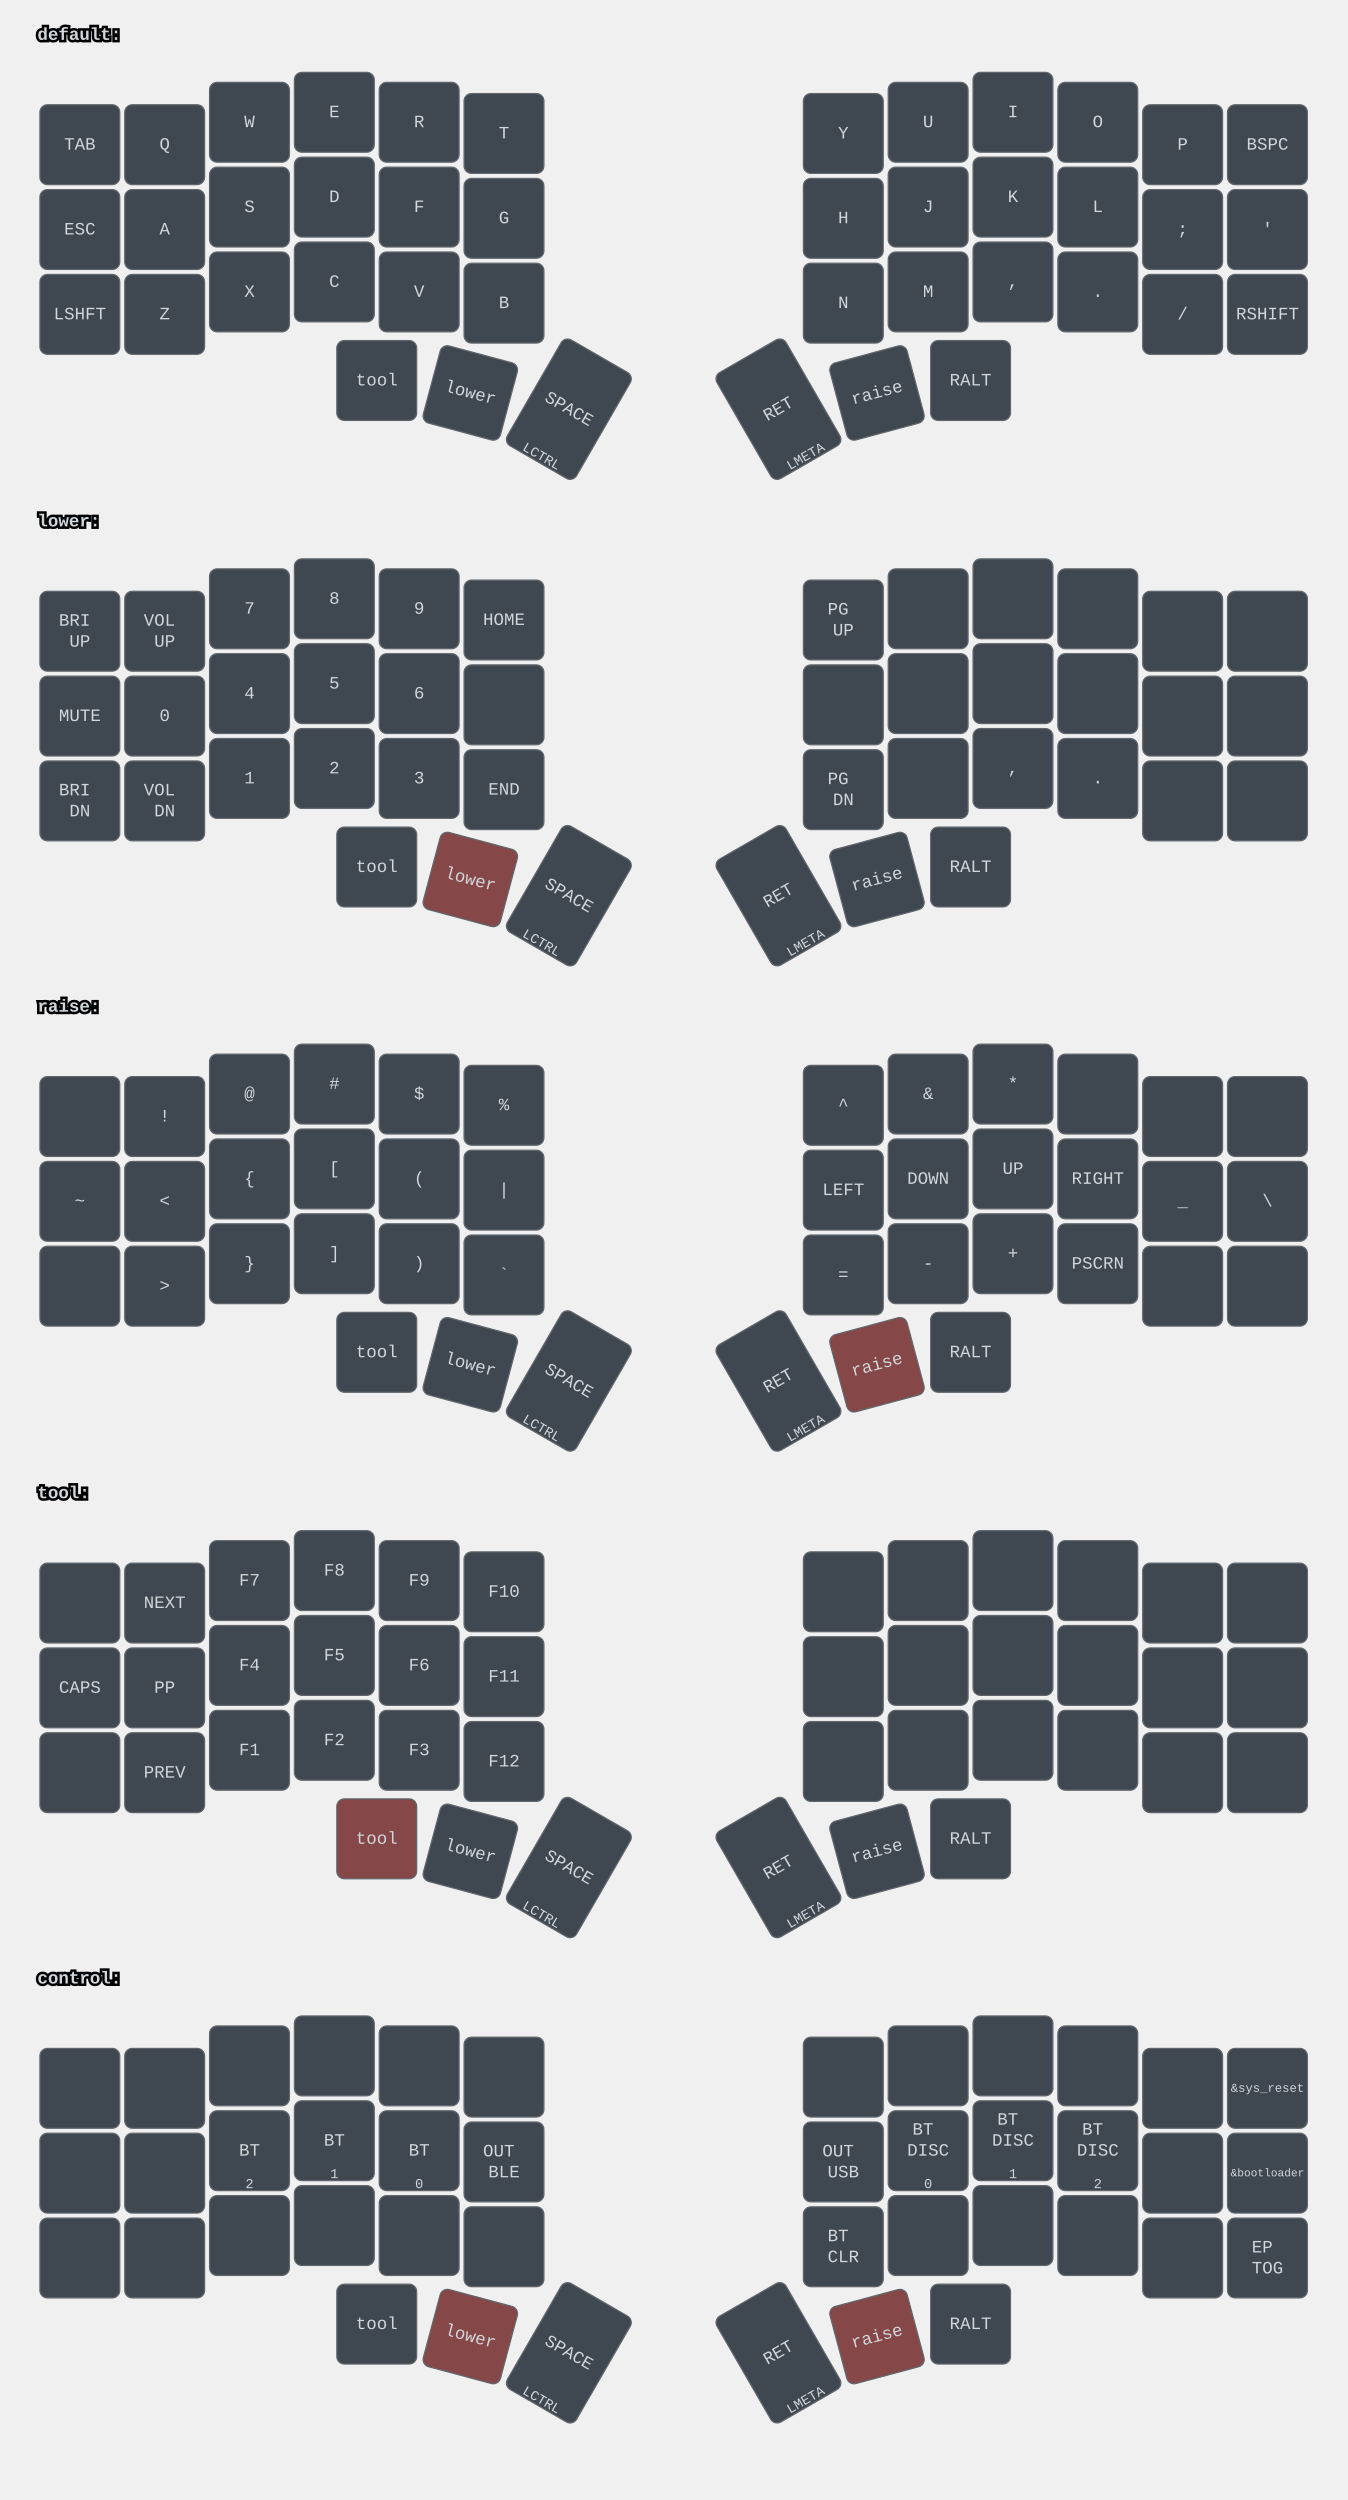
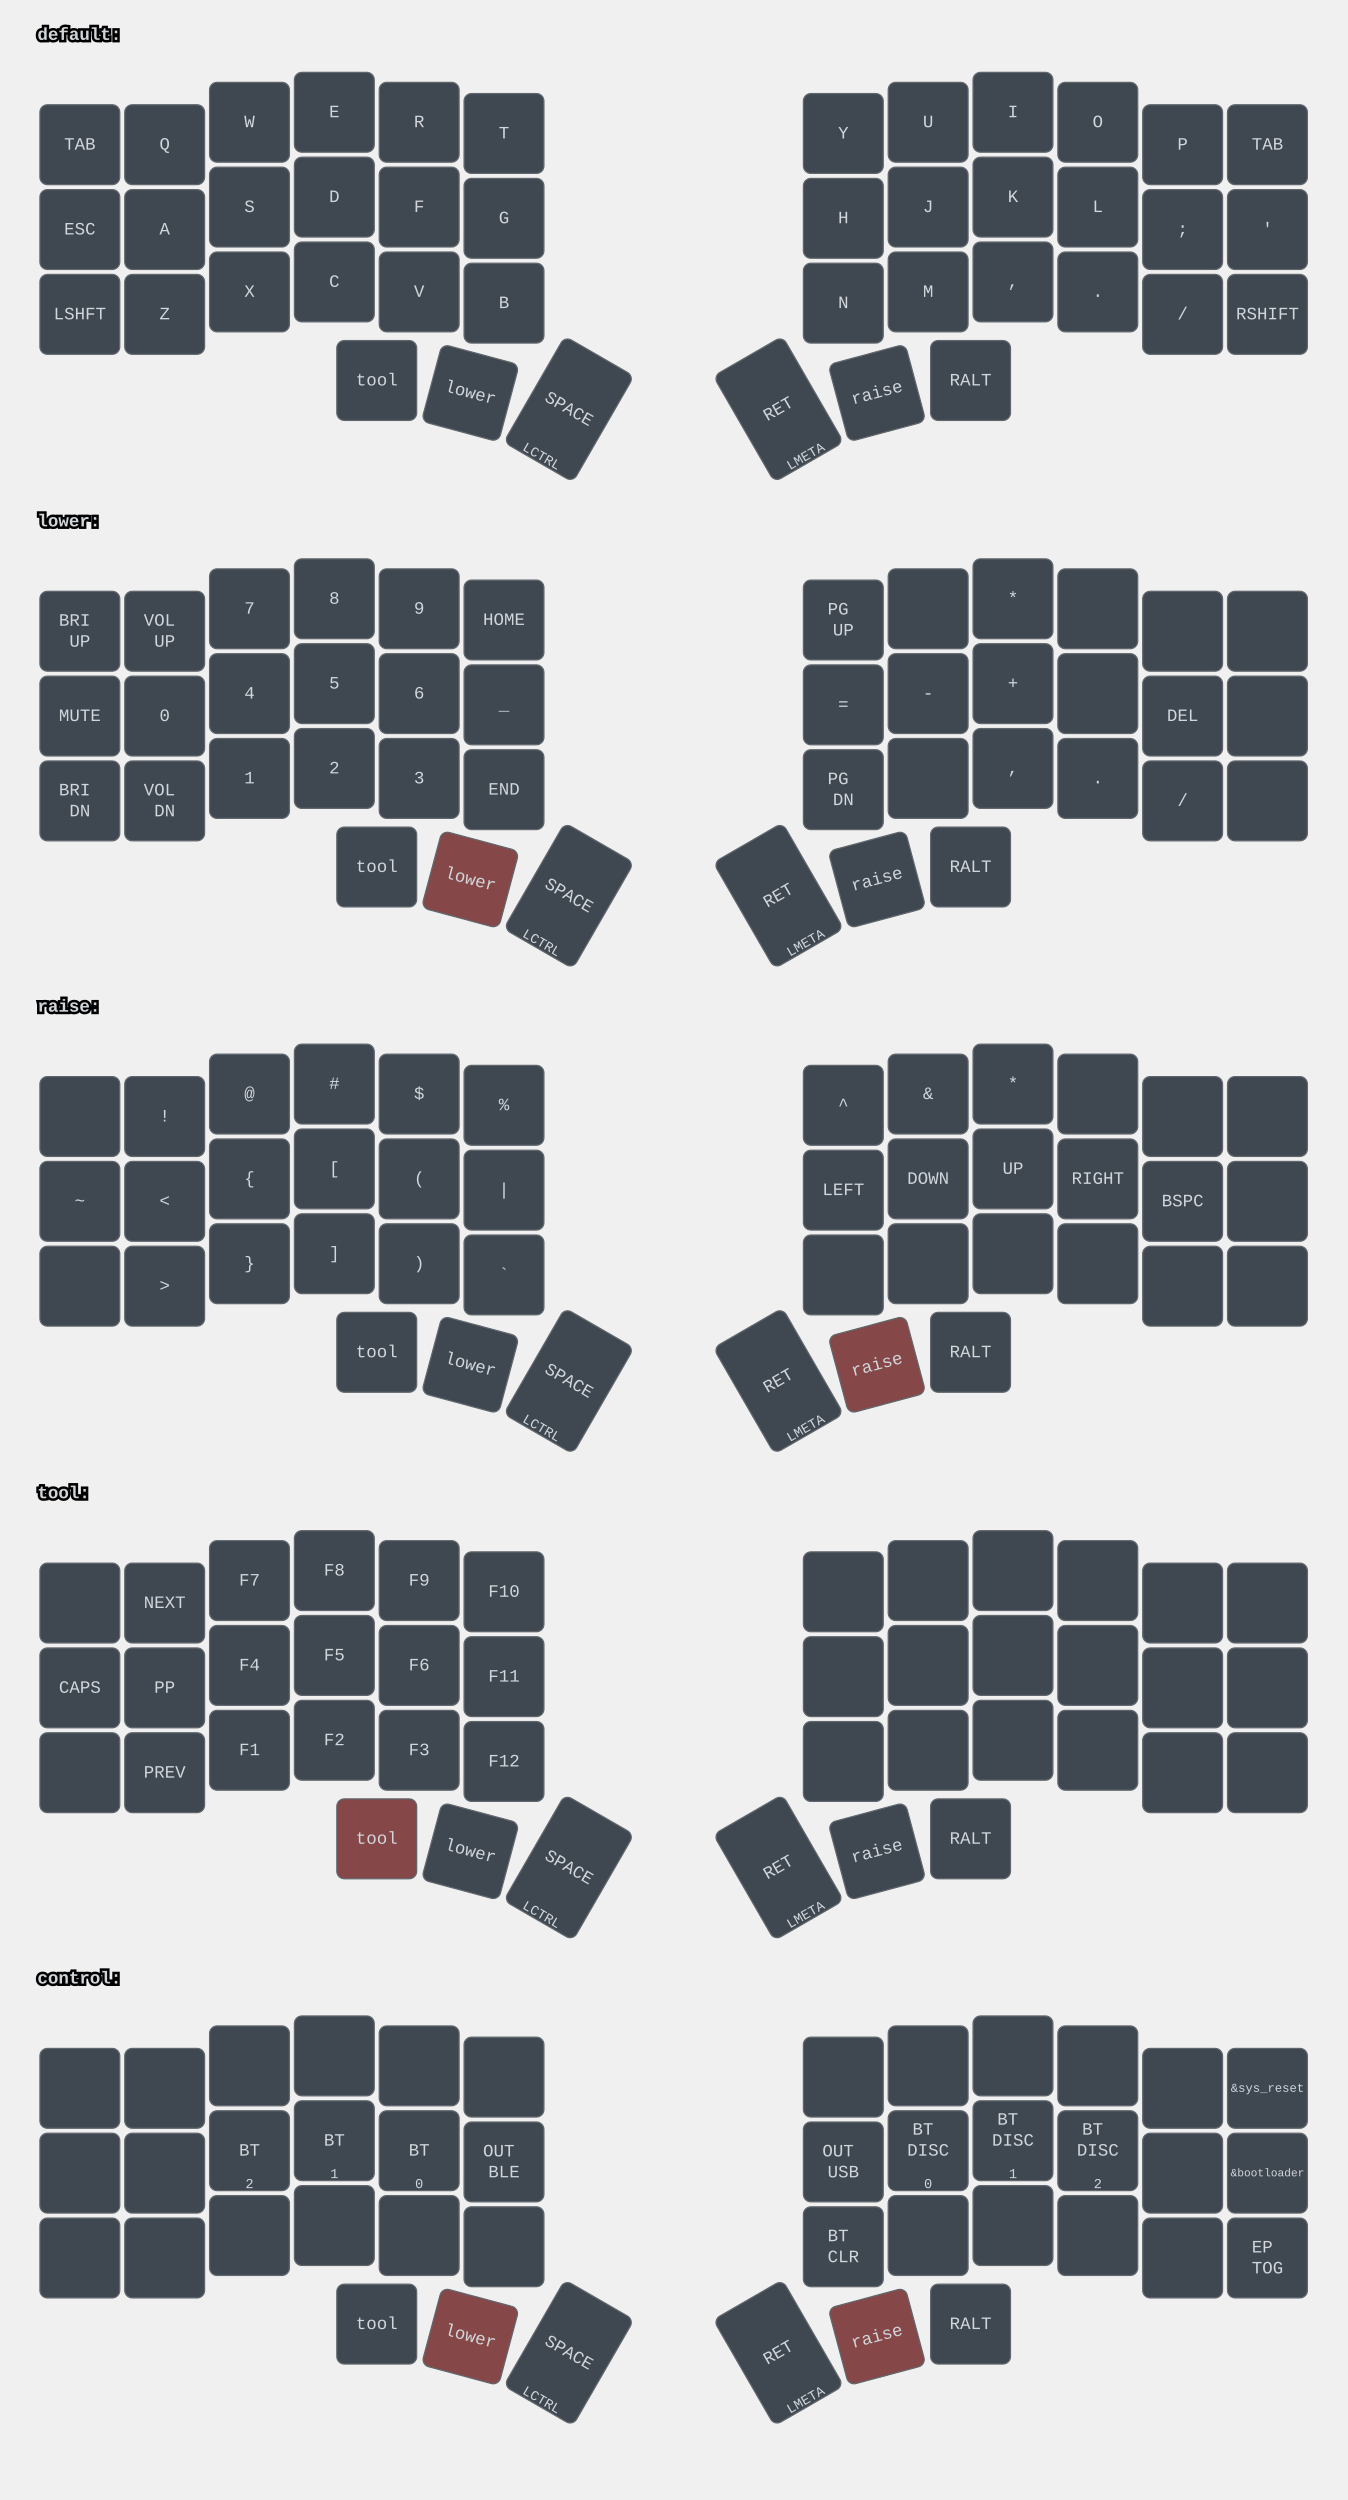
<svg xmlns="http://www.w3.org/2000/svg" width="1080" height="2004" viewBox="0 0 1080 2004" class="keymap">
  <style>/* inherit to force styles through use tags */
svg path {
    fill: inherit;
}

/* font and background color specifications */
svg.keymap {
    font-family: SFMono-Regular,Consolas,Liberation Mono,Menlo,monospace;
    font-size: 14px;
    font-kerning: normal;
    text-rendering: optimizeLegibility;
    fill: #24292e;
}

/* default key styling */
rect.key {
    fill: #f6f8fa;
}

rect.key, rect.combo {
    stroke: #c9cccf;
    stroke-width: 1;
}

/* default key side styling, only used is draw_key_sides is set */
rect.side {
    filter: brightness(90%);
}

/* color accent for combo boxes */
rect.combo, rect.combo-separate {
    fill: #cdf;
}

/* color accent for held keys */
rect.held, rect.combo.held {
    fill: #fdd;
}

/* color accent for ghost (optional) keys */
rect.ghost, rect.combo.ghost {
    stroke-dasharray: 4, 4;
    stroke-width: 2;
}

text {
    text-anchor: middle;
    dominant-baseline: middle;
}

/* styling for layer labels */
text.label {
    font-weight: bold;
    text-anchor: start;
    stroke: white;
    stroke-width: 4;
    paint-order: stroke;
}

/* styling for optional footer */
text.footer {
    text-anchor: end;
    dominant-baseline: auto;
    stroke: white;
    stroke-width: 4;
    paint-order: stroke;
}

/* styling for combo tap, and key hold/shifted label text */
text.combo, text.hold, text.shifted {
    font-size: 11px;
}

text.hold {
    text-anchor: middle;
    dominant-baseline: auto;
}

text.shifted {
    text-anchor: middle;
    dominant-baseline: hanging;
}

/* styling for hold/shifted label text in combo box */
text.combo.hold, text.combo.shifted {
    font-size: 8px;
}

/* lighter symbol for transparent keys */
text.trans {
    fill: #7b7e81;
}

/* styling for combo dendrons */
path.combo {
    stroke-width: 1;
    stroke: gray;
    fill: none;
}

/* Start Tabler Icons Cleanup */
/* cannot use height/width with glyphs */
.icon-tabler &gt; path {
    fill: inherit;
    stroke: inherit;
    stroke-width: 2;
}
/* hide tabler's default box */
.icon-tabler &gt; path[stroke="none"][fill="none"] {
    visibility: hidden;
}
/* End Tabler Icons Cleanup */

svg.keymap { fill: #d1d6db; }
rect.key { fill: #3f4750; }
rect.key, rect.combo { stroke: #60666c; }
rect.combo, rect.combo-separate { fill: #1f3d7a; }
rect.held, rect.combo.held { fill: #854747; }
text.label, text.footer { stroke: black; }
text.trans { fill: #7e8184; }
path.combo { stroke: #7f7f7f; }
</style>
  <g transform="translate(30, 0)" class="layer-default">
    <text x="0" y="28" class="label">default:</text>
    <g transform="translate(0, 56)">
      <g transform="translate(34, 60)" class="key keypos-0">
        <rect rx="6" ry="6" x="-32" y="-32" width="64" height="64" class="key" />
        <text x="0" y="0" class="key tap">TAB</text>
      </g>
      <g transform="translate(102, 60)" class="key keypos-1">
        <rect rx="6" ry="6" x="-32" y="-32" width="64" height="64" class="key" />
        <text x="0" y="0" class="key tap">Q</text>
      </g>
      <g transform="translate(170, 42)" class="key keypos-2">
        <rect rx="6" ry="6" x="-32" y="-32" width="64" height="64" class="key" />
        <text x="0" y="0" class="key tap">W</text>
      </g>
      <g transform="translate(238, 34)" class="key keypos-3">
        <rect rx="6" ry="6" x="-32" y="-32" width="64" height="64" class="key" />
        <text x="0" y="0" class="key tap">E</text>
      </g>
      <g transform="translate(306, 42)" class="key keypos-4">
        <rect rx="6" ry="6" x="-32" y="-32" width="64" height="64" class="key" />
        <text x="0" y="0" class="key tap">R</text>
      </g>
      <g transform="translate(374, 51)" class="key keypos-5">
        <rect rx="6" ry="6" x="-32" y="-32" width="64" height="64" class="key" />
        <text x="0" y="0" class="key tap">T</text>
      </g>
      <g transform="translate(646, 51)" class="key keypos-6">
        <rect rx="6" ry="6" x="-32" y="-32" width="64" height="64" class="key" />
        <text x="0" y="0" class="key tap">Y</text>
      </g>
      <g transform="translate(714, 42)" class="key keypos-7">
        <rect rx="6" ry="6" x="-32" y="-32" width="64" height="64" class="key" />
        <text x="0" y="0" class="key tap">U</text>
      </g>
      <g transform="translate(782, 34)" class="key keypos-8">
        <rect rx="6" ry="6" x="-32" y="-32" width="64" height="64" class="key" />
        <text x="0" y="0" class="key tap">I</text>
      </g>
      <g transform="translate(850, 42)" class="key keypos-9">
        <rect rx="6" ry="6" x="-32" y="-32" width="64" height="64" class="key" />
        <text x="0" y="0" class="key tap">O</text>
      </g>
      <g transform="translate(918, 60)" class="key keypos-10">
        <rect rx="6" ry="6" x="-32" y="-32" width="64" height="64" class="key" />
        <text x="0" y="0" class="key tap">P</text>
      </g>
      <g transform="translate(986, 60)" class="key keypos-11">
        <rect rx="6" ry="6" x="-32" y="-32" width="64" height="64" class="key" />
-         <text x="0" y="0" class="key tap">BSPC</text>
+         <text x="0" y="0" class="key tap">TAB</text>
      </g>
      <g transform="translate(34, 128)" class="key keypos-12">
        <rect rx="6" ry="6" x="-32" y="-32" width="64" height="64" class="key" />
        <text x="0" y="0" class="key tap">ESC</text>
      </g>
      <g transform="translate(102, 128)" class="key keypos-13">
        <rect rx="6" ry="6" x="-32" y="-32" width="64" height="64" class="key" />
        <text x="0" y="0" class="key tap">A</text>
      </g>
      <g transform="translate(170, 110)" class="key keypos-14">
        <rect rx="6" ry="6" x="-32" y="-32" width="64" height="64" class="key" />
        <text x="0" y="0" class="key tap">S</text>
      </g>
      <g transform="translate(238, 102)" class="key keypos-15">
        <rect rx="6" ry="6" x="-32" y="-32" width="64" height="64" class="key" />
        <text x="0" y="0" class="key tap">D</text>
      </g>
      <g transform="translate(306, 110)" class="key keypos-16">
        <rect rx="6" ry="6" x="-32" y="-32" width="64" height="64" class="key" />
        <text x="0" y="0" class="key tap">F</text>
      </g>
      <g transform="translate(374, 119)" class="key keypos-17">
        <rect rx="6" ry="6" x="-32" y="-32" width="64" height="64" class="key" />
        <text x="0" y="0" class="key tap">G</text>
      </g>
      <g transform="translate(646, 119)" class="key keypos-18">
        <rect rx="6" ry="6" x="-32" y="-32" width="64" height="64" class="key" />
        <text x="0" y="0" class="key tap">H</text>
      </g>
      <g transform="translate(714, 110)" class="key keypos-19">
        <rect rx="6" ry="6" x="-32" y="-32" width="64" height="64" class="key" />
        <text x="0" y="0" class="key tap">J</text>
      </g>
      <g transform="translate(782, 102)" class="key keypos-20">
        <rect rx="6" ry="6" x="-32" y="-32" width="64" height="64" class="key" />
        <text x="0" y="0" class="key tap">K</text>
      </g>
      <g transform="translate(850, 110)" class="key keypos-21">
        <rect rx="6" ry="6" x="-32" y="-32" width="64" height="64" class="key" />
        <text x="0" y="0" class="key tap">L</text>
      </g>
      <g transform="translate(918, 128)" class="key keypos-22">
        <rect rx="6" ry="6" x="-32" y="-32" width="64" height="64" class="key" />
        <text x="0" y="0" class="key tap">;</text>
      </g>
      <g transform="translate(986, 128)" class="key keypos-23">
        <rect rx="6" ry="6" x="-32" y="-32" width="64" height="64" class="key" />
        <text x="0" y="0" class="key tap">'</text>
      </g>
      <g transform="translate(34, 196)" class="key keypos-24">
        <rect rx="6" ry="6" x="-32" y="-32" width="64" height="64" class="key" />
        <text x="0" y="0" class="key tap">LSHFT</text>
      </g>
      <g transform="translate(102, 196)" class="key keypos-25">
        <rect rx="6" ry="6" x="-32" y="-32" width="64" height="64" class="key" />
        <text x="0" y="0" class="key tap">Z</text>
      </g>
      <g transform="translate(170, 178)" class="key keypos-26">
        <rect rx="6" ry="6" x="-32" y="-32" width="64" height="64" class="key" />
        <text x="0" y="0" class="key tap">X</text>
      </g>
      <g transform="translate(238, 170)" class="key keypos-27">
        <rect rx="6" ry="6" x="-32" y="-32" width="64" height="64" class="key" />
        <text x="0" y="0" class="key tap">C</text>
      </g>
      <g transform="translate(306, 178)" class="key keypos-28">
        <rect rx="6" ry="6" x="-32" y="-32" width="64" height="64" class="key" />
        <text x="0" y="0" class="key tap">V</text>
      </g>
      <g transform="translate(374, 187)" class="key keypos-29">
        <rect rx="6" ry="6" x="-32" y="-32" width="64" height="64" class="key" />
        <text x="0" y="0" class="key tap">B</text>
      </g>
      <g transform="translate(646, 187)" class="key keypos-30">
        <rect rx="6" ry="6" x="-32" y="-32" width="64" height="64" class="key" />
        <text x="0" y="0" class="key tap">N</text>
      </g>
      <g transform="translate(714, 178)" class="key keypos-31">
        <rect rx="6" ry="6" x="-32" y="-32" width="64" height="64" class="key" />
        <text x="0" y="0" class="key tap">M</text>
      </g>
      <g transform="translate(782, 170)" class="key keypos-32">
        <rect rx="6" ry="6" x="-32" y="-32" width="64" height="64" class="key" />
        <text x="0" y="0" class="key tap">,</text>
      </g>
      <g transform="translate(850, 178)" class="key keypos-33">
        <rect rx="6" ry="6" x="-32" y="-32" width="64" height="64" class="key" />
        <text x="0" y="0" class="key tap">.</text>
      </g>
      <g transform="translate(918, 196)" class="key keypos-34">
        <rect rx="6" ry="6" x="-32" y="-32" width="64" height="64" class="key" />
        <text x="0" y="0" class="key tap">/</text>
      </g>
      <g transform="translate(986, 196)" class="key keypos-35">
        <rect rx="6" ry="6" x="-32" y="-32" width="64" height="64" class="key" />
        <text x="0" y="0" class="key tap">RSHIFT</text>
      </g>
      <g transform="translate(272, 249)" class="key keypos-36">
        <rect rx="6" ry="6" x="-32" y="-32" width="64" height="64" class="key" />
        <text x="0" y="0" class="key tap">tool</text>
      </g>
      <g transform="translate(347, 259) rotate(15.0)" class="key keypos-37">
        <rect rx="6" ry="6" x="-32" y="-32" width="64" height="64" class="key" />
        <text x="0" y="0" class="key tap">lower</text>
      </g>
      <g transform="translate(426, 272) rotate(30.0)" class="key keypos-38">
        <rect rx="6" ry="6" x="-32" y="-49" width="64" height="98" class="key" />
        <text x="0" y="0" class="key tap">SPACE</text>
        <text x="0" y="47" class="key hold">LCTRL</text>
      </g>
      <g transform="translate(594, 272) rotate(-30.0)" class="key keypos-39">
        <rect rx="6" ry="6" x="-32" y="-49" width="64" height="98" class="key" />
        <text x="0" y="0" class="key tap">RET</text>
        <text x="0" y="47" class="key hold">LMETA</text>
      </g>
      <g transform="translate(673, 259) rotate(-15.0)" class="key keypos-40">
        <rect rx="6" ry="6" x="-32" y="-32" width="64" height="64" class="key" />
        <text x="0" y="0" class="key tap">raise</text>
      </g>
      <g transform="translate(748, 249)" class="key keypos-41">
        <rect rx="6" ry="6" x="-32" y="-32" width="64" height="64" class="key" />
        <text x="0" y="0" class="key tap">RALT</text>
      </g>
    </g>
  </g>
  <g transform="translate(30, 390)" class="layer-lower">
    <text x="0" y="28" class="label">lower:</text>
    <g transform="translate(0, 56)">
      <g transform="translate(34, 60)" class="key keypos-0">
        <rect rx="6" ry="6" x="-32" y="-32" width="64" height="64" class="key" />
        <text x="0" y="0" class="key tap">
          <tspan x="0" dy="-0.6em">BRI</tspan>
          <tspan x="0" dy="1.2em">UP</tspan>
        </text>
      </g>
      <g transform="translate(102, 60)" class="key keypos-1">
        <rect rx="6" ry="6" x="-32" y="-32" width="64" height="64" class="key" />
        <text x="0" y="0" class="key tap">
          <tspan x="0" dy="-0.6em">VOL</tspan>
          <tspan x="0" dy="1.2em">UP</tspan>
        </text>
      </g>
      <g transform="translate(170, 42)" class="key keypos-2">
        <rect rx="6" ry="6" x="-32" y="-32" width="64" height="64" class="key" />
        <text x="0" y="0" class="key tap">7</text>
      </g>
      <g transform="translate(238, 34)" class="key keypos-3">
        <rect rx="6" ry="6" x="-32" y="-32" width="64" height="64" class="key" />
        <text x="0" y="0" class="key tap">8</text>
      </g>
      <g transform="translate(306, 42)" class="key keypos-4">
        <rect rx="6" ry="6" x="-32" y="-32" width="64" height="64" class="key" />
        <text x="0" y="0" class="key tap">9</text>
      </g>
      <g transform="translate(374, 51)" class="key keypos-5">
        <rect rx="6" ry="6" x="-32" y="-32" width="64" height="64" class="key" />
        <text x="0" y="0" class="key tap">HOME</text>
      </g>
      <g transform="translate(646, 51)" class="key keypos-6">
        <rect rx="6" ry="6" x="-32" y="-32" width="64" height="64" class="key" />
        <text x="0" y="0" class="key tap">
          <tspan x="0" dy="-0.6em">PG</tspan>
          <tspan x="0" dy="1.2em">UP</tspan>
        </text>
      </g>
      <g transform="translate(714, 42)" class="key keypos-7">
        <rect rx="6" ry="6" x="-32" y="-32" width="64" height="64" class="key" />
      </g>
      <g transform="translate(782, 34)" class="key keypos-8">
        <rect rx="6" ry="6" x="-32" y="-32" width="64" height="64" class="key" />
+         <text x="0" y="0" class="key tap">*</text>
      </g>
      <g transform="translate(850, 42)" class="key keypos-9">
        <rect rx="6" ry="6" x="-32" y="-32" width="64" height="64" class="key" />
      </g>
      <g transform="translate(918, 60)" class="key keypos-10">
        <rect rx="6" ry="6" x="-32" y="-32" width="64" height="64" class="key" />
      </g>
      <g transform="translate(986, 60)" class="key keypos-11">
        <rect rx="6" ry="6" x="-32" y="-32" width="64" height="64" class="key" />
      </g>
      <g transform="translate(34, 128)" class="key keypos-12">
        <rect rx="6" ry="6" x="-32" y="-32" width="64" height="64" class="key" />
        <text x="0" y="0" class="key tap">MUTE</text>
      </g>
      <g transform="translate(102, 128)" class="key keypos-13">
        <rect rx="6" ry="6" x="-32" y="-32" width="64" height="64" class="key" />
        <text x="0" y="0" class="key tap">0</text>
      </g>
      <g transform="translate(170, 110)" class="key keypos-14">
        <rect rx="6" ry="6" x="-32" y="-32" width="64" height="64" class="key" />
        <text x="0" y="0" class="key tap">4</text>
      </g>
      <g transform="translate(238, 102)" class="key keypos-15">
        <rect rx="6" ry="6" x="-32" y="-32" width="64" height="64" class="key" />
        <text x="0" y="0" class="key tap">5</text>
      </g>
      <g transform="translate(306, 110)" class="key keypos-16">
        <rect rx="6" ry="6" x="-32" y="-32" width="64" height="64" class="key" />
        <text x="0" y="0" class="key tap">6</text>
      </g>
      <g transform="translate(374, 119)" class="key keypos-17">
        <rect rx="6" ry="6" x="-32" y="-32" width="64" height="64" class="key" />
+         <text x="0" y="0" class="key tap">_</text>
      </g>
      <g transform="translate(646, 119)" class="key keypos-18">
        <rect rx="6" ry="6" x="-32" y="-32" width="64" height="64" class="key" />
+         <text x="0" y="0" class="key tap">=</text>
      </g>
      <g transform="translate(714, 110)" class="key keypos-19">
        <rect rx="6" ry="6" x="-32" y="-32" width="64" height="64" class="key" />
+         <text x="0" y="0" class="key tap">-</text>
      </g>
      <g transform="translate(782, 102)" class="key keypos-20">
        <rect rx="6" ry="6" x="-32" y="-32" width="64" height="64" class="key" />
+         <text x="0" y="0" class="key tap">+</text>
      </g>
      <g transform="translate(850, 110)" class="key keypos-21">
        <rect rx="6" ry="6" x="-32" y="-32" width="64" height="64" class="key" />
      </g>
      <g transform="translate(918, 128)" class="key keypos-22">
        <rect rx="6" ry="6" x="-32" y="-32" width="64" height="64" class="key" />
+         <text x="0" y="0" class="key tap">DEL</text>
      </g>
      <g transform="translate(986, 128)" class="key keypos-23">
        <rect rx="6" ry="6" x="-32" y="-32" width="64" height="64" class="key" />
      </g>
      <g transform="translate(34, 196)" class="key keypos-24">
        <rect rx="6" ry="6" x="-32" y="-32" width="64" height="64" class="key" />
        <text x="0" y="0" class="key tap">
          <tspan x="0" dy="-0.6em">BRI</tspan>
          <tspan x="0" dy="1.2em">DN</tspan>
        </text>
      </g>
      <g transform="translate(102, 196)" class="key keypos-25">
        <rect rx="6" ry="6" x="-32" y="-32" width="64" height="64" class="key" />
        <text x="0" y="0" class="key tap">
          <tspan x="0" dy="-0.6em">VOL</tspan>
          <tspan x="0" dy="1.2em">DN</tspan>
        </text>
      </g>
      <g transform="translate(170, 178)" class="key keypos-26">
        <rect rx="6" ry="6" x="-32" y="-32" width="64" height="64" class="key" />
        <text x="0" y="0" class="key tap">1</text>
      </g>
      <g transform="translate(238, 170)" class="key keypos-27">
        <rect rx="6" ry="6" x="-32" y="-32" width="64" height="64" class="key" />
        <text x="0" y="0" class="key tap">2</text>
      </g>
      <g transform="translate(306, 178)" class="key keypos-28">
        <rect rx="6" ry="6" x="-32" y="-32" width="64" height="64" class="key" />
        <text x="0" y="0" class="key tap">3</text>
      </g>
      <g transform="translate(374, 187)" class="key keypos-29">
        <rect rx="6" ry="6" x="-32" y="-32" width="64" height="64" class="key" />
        <text x="0" y="0" class="key tap">END</text>
      </g>
      <g transform="translate(646, 187)" class="key keypos-30">
        <rect rx="6" ry="6" x="-32" y="-32" width="64" height="64" class="key" />
        <text x="0" y="0" class="key tap">
          <tspan x="0" dy="-0.6em">PG</tspan>
          <tspan x="0" dy="1.2em">DN</tspan>
        </text>
      </g>
      <g transform="translate(714, 178)" class="key keypos-31">
        <rect rx="6" ry="6" x="-32" y="-32" width="64" height="64" class="key" />
      </g>
      <g transform="translate(782, 170)" class="key keypos-32">
        <rect rx="6" ry="6" x="-32" y="-32" width="64" height="64" class="key" />
        <text x="0" y="0" class="key tap">,</text>
      </g>
      <g transform="translate(850, 178)" class="key keypos-33">
        <rect rx="6" ry="6" x="-32" y="-32" width="64" height="64" class="key" />
        <text x="0" y="0" class="key tap">.</text>
      </g>
      <g transform="translate(918, 196)" class="key keypos-34">
        <rect rx="6" ry="6" x="-32" y="-32" width="64" height="64" class="key" />
+         <text x="0" y="0" class="key tap">/</text>
      </g>
      <g transform="translate(986, 196)" class="key keypos-35">
        <rect rx="6" ry="6" x="-32" y="-32" width="64" height="64" class="key" />
      </g>
      <g transform="translate(272, 249)" class="key keypos-36">
        <rect rx="6" ry="6" x="-32" y="-32" width="64" height="64" class="key" />
        <text x="0" y="0" class="key tap">tool</text>
      </g>
      <g transform="translate(347, 259) rotate(15.0)" class="key held keypos-37">
        <rect rx="6" ry="6" x="-32" y="-32" width="64" height="64" class="key held" />
        <text x="0" y="0" class="key held tap">lower</text>
      </g>
      <g transform="translate(426, 272) rotate(30.0)" class="key keypos-38">
        <rect rx="6" ry="6" x="-32" y="-49" width="64" height="98" class="key" />
        <text x="0" y="0" class="key tap">SPACE</text>
        <text x="0" y="47" class="key hold">LCTRL</text>
      </g>
      <g transform="translate(594, 272) rotate(-30.0)" class="key keypos-39">
        <rect rx="6" ry="6" x="-32" y="-49" width="64" height="98" class="key" />
        <text x="0" y="0" class="key tap">RET</text>
        <text x="0" y="47" class="key hold">LMETA</text>
      </g>
      <g transform="translate(673, 259) rotate(-15.0)" class="key keypos-40">
        <rect rx="6" ry="6" x="-32" y="-32" width="64" height="64" class="key" />
        <text x="0" y="0" class="key tap">raise</text>
      </g>
      <g transform="translate(748, 249)" class="key keypos-41">
        <rect rx="6" ry="6" x="-32" y="-32" width="64" height="64" class="key" />
        <text x="0" y="0" class="key tap">RALT</text>
      </g>
    </g>
  </g>
  <g transform="translate(30, 779)" class="layer-raise">
    <text x="0" y="28" class="label">raise:</text>
    <g transform="translate(0, 56)">
      <g transform="translate(34, 60)" class="key keypos-0">
        <rect rx="6" ry="6" x="-32" y="-32" width="64" height="64" class="key" />
      </g>
      <g transform="translate(102, 60)" class="key keypos-1">
        <rect rx="6" ry="6" x="-32" y="-32" width="64" height="64" class="key" />
        <text x="0" y="0" class="key tap">!</text>
      </g>
      <g transform="translate(170, 42)" class="key keypos-2">
        <rect rx="6" ry="6" x="-32" y="-32" width="64" height="64" class="key" />
        <text x="0" y="0" class="key tap">@</text>
      </g>
      <g transform="translate(238, 34)" class="key keypos-3">
        <rect rx="6" ry="6" x="-32" y="-32" width="64" height="64" class="key" />
        <text x="0" y="0" class="key tap">#</text>
      </g>
      <g transform="translate(306, 42)" class="key keypos-4">
        <rect rx="6" ry="6" x="-32" y="-32" width="64" height="64" class="key" />
        <text x="0" y="0" class="key tap">$</text>
      </g>
      <g transform="translate(374, 51)" class="key keypos-5">
        <rect rx="6" ry="6" x="-32" y="-32" width="64" height="64" class="key" />
        <text x="0" y="0" class="key tap">%</text>
      </g>
      <g transform="translate(646, 51)" class="key keypos-6">
        <rect rx="6" ry="6" x="-32" y="-32" width="64" height="64" class="key" />
        <text x="0" y="0" class="key tap">^</text>
      </g>
      <g transform="translate(714, 42)" class="key keypos-7">
        <rect rx="6" ry="6" x="-32" y="-32" width="64" height="64" class="key" />
        <text x="0" y="0" class="key tap">&amp;</text>
      </g>
      <g transform="translate(782, 34)" class="key keypos-8">
        <rect rx="6" ry="6" x="-32" y="-32" width="64" height="64" class="key" />
        <text x="0" y="0" class="key tap">*</text>
      </g>
      <g transform="translate(850, 42)" class="key keypos-9">
        <rect rx="6" ry="6" x="-32" y="-32" width="64" height="64" class="key" />
      </g>
      <g transform="translate(918, 60)" class="key keypos-10">
        <rect rx="6" ry="6" x="-32" y="-32" width="64" height="64" class="key" />
      </g>
      <g transform="translate(986, 60)" class="key keypos-11">
        <rect rx="6" ry="6" x="-32" y="-32" width="64" height="64" class="key" />
      </g>
      <g transform="translate(34, 128)" class="key keypos-12">
        <rect rx="6" ry="6" x="-32" y="-32" width="64" height="64" class="key" />
        <text x="0" y="0" class="key tap">~</text>
      </g>
      <g transform="translate(102, 128)" class="key keypos-13">
        <rect rx="6" ry="6" x="-32" y="-32" width="64" height="64" class="key" />
        <text x="0" y="0" class="key tap">&lt;</text>
      </g>
      <g transform="translate(170, 110)" class="key keypos-14">
        <rect rx="6" ry="6" x="-32" y="-32" width="64" height="64" class="key" />
        <text x="0" y="0" class="key tap">{</text>
      </g>
      <g transform="translate(238, 102)" class="key keypos-15">
        <rect rx="6" ry="6" x="-32" y="-32" width="64" height="64" class="key" />
        <text x="0" y="0" class="key tap">[</text>
      </g>
      <g transform="translate(306, 110)" class="key keypos-16">
        <rect rx="6" ry="6" x="-32" y="-32" width="64" height="64" class="key" />
        <text x="0" y="0" class="key tap">(</text>
      </g>
      <g transform="translate(374, 119)" class="key keypos-17">
        <rect rx="6" ry="6" x="-32" y="-32" width="64" height="64" class="key" />
        <text x="0" y="0" class="key tap">|</text>
      </g>
      <g transform="translate(646, 119)" class="key keypos-18">
        <rect rx="6" ry="6" x="-32" y="-32" width="64" height="64" class="key" />
        <text x="0" y="0" class="key tap">LEFT</text>
      </g>
      <g transform="translate(714, 110)" class="key keypos-19">
        <rect rx="6" ry="6" x="-32" y="-32" width="64" height="64" class="key" />
        <text x="0" y="0" class="key tap">DOWN</text>
      </g>
      <g transform="translate(782, 102)" class="key keypos-20">
        <rect rx="6" ry="6" x="-32" y="-32" width="64" height="64" class="key" />
        <text x="0" y="0" class="key tap">UP</text>
      </g>
      <g transform="translate(850, 110)" class="key keypos-21">
        <rect rx="6" ry="6" x="-32" y="-32" width="64" height="64" class="key" />
        <text x="0" y="0" class="key tap">RIGHT</text>
      </g>
      <g transform="translate(918, 128)" class="key keypos-22">
        <rect rx="6" ry="6" x="-32" y="-32" width="64" height="64" class="key" />
-         <text x="0" y="0" class="key tap">_</text>
+         <text x="0" y="0" class="key tap">BSPC</text>
      </g>
      <g transform="translate(986, 128)" class="key keypos-23">
        <rect rx="6" ry="6" x="-32" y="-32" width="64" height="64" class="key" />
-         <text x="0" y="0" class="key tap">\</text>
      </g>
      <g transform="translate(34, 196)" class="key keypos-24">
        <rect rx="6" ry="6" x="-32" y="-32" width="64" height="64" class="key" />
      </g>
      <g transform="translate(102, 196)" class="key keypos-25">
        <rect rx="6" ry="6" x="-32" y="-32" width="64" height="64" class="key" />
        <text x="0" y="0" class="key tap">&gt;</text>
      </g>
      <g transform="translate(170, 178)" class="key keypos-26">
        <rect rx="6" ry="6" x="-32" y="-32" width="64" height="64" class="key" />
        <text x="0" y="0" class="key tap">}</text>
      </g>
      <g transform="translate(238, 170)" class="key keypos-27">
        <rect rx="6" ry="6" x="-32" y="-32" width="64" height="64" class="key" />
        <text x="0" y="0" class="key tap">]</text>
      </g>
      <g transform="translate(306, 178)" class="key keypos-28">
        <rect rx="6" ry="6" x="-32" y="-32" width="64" height="64" class="key" />
        <text x="0" y="0" class="key tap">)</text>
      </g>
      <g transform="translate(374, 187)" class="key keypos-29">
        <rect rx="6" ry="6" x="-32" y="-32" width="64" height="64" class="key" />
        <text x="0" y="0" class="key tap">`</text>
      </g>
      <g transform="translate(646, 187)" class="key keypos-30">
        <rect rx="6" ry="6" x="-32" y="-32" width="64" height="64" class="key" />
-         <text x="0" y="0" class="key tap">=</text>
      </g>
      <g transform="translate(714, 178)" class="key keypos-31">
        <rect rx="6" ry="6" x="-32" y="-32" width="64" height="64" class="key" />
-         <text x="0" y="0" class="key tap">-</text>
      </g>
      <g transform="translate(782, 170)" class="key keypos-32">
        <rect rx="6" ry="6" x="-32" y="-32" width="64" height="64" class="key" />
-         <text x="0" y="0" class="key tap">+</text>
      </g>
      <g transform="translate(850, 178)" class="key keypos-33">
        <rect rx="6" ry="6" x="-32" y="-32" width="64" height="64" class="key" />
-         <text x="0" y="0" class="key tap">PSCRN</text>
      </g>
      <g transform="translate(918, 196)" class="key keypos-34">
        <rect rx="6" ry="6" x="-32" y="-32" width="64" height="64" class="key" />
      </g>
      <g transform="translate(986, 196)" class="key keypos-35">
        <rect rx="6" ry="6" x="-32" y="-32" width="64" height="64" class="key" />
      </g>
      <g transform="translate(272, 249)" class="key keypos-36">
        <rect rx="6" ry="6" x="-32" y="-32" width="64" height="64" class="key" />
        <text x="0" y="0" class="key tap">tool</text>
      </g>
      <g transform="translate(347, 259) rotate(15.0)" class="key keypos-37">
        <rect rx="6" ry="6" x="-32" y="-32" width="64" height="64" class="key" />
        <text x="0" y="0" class="key tap">lower</text>
      </g>
      <g transform="translate(426, 272) rotate(30.0)" class="key keypos-38">
        <rect rx="6" ry="6" x="-32" y="-49" width="64" height="98" class="key" />
        <text x="0" y="0" class="key tap">SPACE</text>
        <text x="0" y="47" class="key hold">LCTRL</text>
      </g>
      <g transform="translate(594, 272) rotate(-30.0)" class="key keypos-39">
        <rect rx="6" ry="6" x="-32" y="-49" width="64" height="98" class="key" />
        <text x="0" y="0" class="key tap">RET</text>
        <text x="0" y="47" class="key hold">LMETA</text>
      </g>
      <g transform="translate(673, 259) rotate(-15.0)" class="key held keypos-40">
        <rect rx="6" ry="6" x="-32" y="-32" width="64" height="64" class="key held" />
        <text x="0" y="0" class="key held tap">raise</text>
      </g>
      <g transform="translate(748, 249)" class="key keypos-41">
        <rect rx="6" ry="6" x="-32" y="-32" width="64" height="64" class="key" />
        <text x="0" y="0" class="key tap">RALT</text>
      </g>
    </g>
  </g>
  <g transform="translate(30, 1169)" class="layer-tool">
    <text x="0" y="28" class="label">tool:</text>
    <g transform="translate(0, 56)">
      <g transform="translate(34, 60)" class="key keypos-0">
        <rect rx="6" ry="6" x="-32" y="-32" width="64" height="64" class="key" />
      </g>
      <g transform="translate(102, 60)" class="key keypos-1">
        <rect rx="6" ry="6" x="-32" y="-32" width="64" height="64" class="key" />
        <text x="0" y="0" class="key tap">NEXT</text>
      </g>
      <g transform="translate(170, 42)" class="key keypos-2">
        <rect rx="6" ry="6" x="-32" y="-32" width="64" height="64" class="key" />
        <text x="0" y="0" class="key tap">F7</text>
      </g>
      <g transform="translate(238, 34)" class="key keypos-3">
        <rect rx="6" ry="6" x="-32" y="-32" width="64" height="64" class="key" />
        <text x="0" y="0" class="key tap">F8</text>
      </g>
      <g transform="translate(306, 42)" class="key keypos-4">
        <rect rx="6" ry="6" x="-32" y="-32" width="64" height="64" class="key" />
        <text x="0" y="0" class="key tap">F9</text>
      </g>
      <g transform="translate(374, 51)" class="key keypos-5">
        <rect rx="6" ry="6" x="-32" y="-32" width="64" height="64" class="key" />
        <text x="0" y="0" class="key tap">F10</text>
      </g>
      <g transform="translate(646, 51)" class="key keypos-6">
        <rect rx="6" ry="6" x="-32" y="-32" width="64" height="64" class="key" />
      </g>
      <g transform="translate(714, 42)" class="key keypos-7">
        <rect rx="6" ry="6" x="-32" y="-32" width="64" height="64" class="key" />
      </g>
      <g transform="translate(782, 34)" class="key keypos-8">
        <rect rx="6" ry="6" x="-32" y="-32" width="64" height="64" class="key" />
      </g>
      <g transform="translate(850, 42)" class="key keypos-9">
        <rect rx="6" ry="6" x="-32" y="-32" width="64" height="64" class="key" />
      </g>
      <g transform="translate(918, 60)" class="key keypos-10">
        <rect rx="6" ry="6" x="-32" y="-32" width="64" height="64" class="key" />
      </g>
      <g transform="translate(986, 60)" class="key keypos-11">
        <rect rx="6" ry="6" x="-32" y="-32" width="64" height="64" class="key" />
      </g>
      <g transform="translate(34, 128)" class="key keypos-12">
        <rect rx="6" ry="6" x="-32" y="-32" width="64" height="64" class="key" />
        <text x="0" y="0" class="key tap">CAPS</text>
      </g>
      <g transform="translate(102, 128)" class="key keypos-13">
        <rect rx="6" ry="6" x="-32" y="-32" width="64" height="64" class="key" />
        <text x="0" y="0" class="key tap">PP</text>
      </g>
      <g transform="translate(170, 110)" class="key keypos-14">
        <rect rx="6" ry="6" x="-32" y="-32" width="64" height="64" class="key" />
        <text x="0" y="0" class="key tap">F4</text>
      </g>
      <g transform="translate(238, 102)" class="key keypos-15">
        <rect rx="6" ry="6" x="-32" y="-32" width="64" height="64" class="key" />
        <text x="0" y="0" class="key tap">F5</text>
      </g>
      <g transform="translate(306, 110)" class="key keypos-16">
        <rect rx="6" ry="6" x="-32" y="-32" width="64" height="64" class="key" />
        <text x="0" y="0" class="key tap">F6</text>
      </g>
      <g transform="translate(374, 119)" class="key keypos-17">
        <rect rx="6" ry="6" x="-32" y="-32" width="64" height="64" class="key" />
        <text x="0" y="0" class="key tap">F11</text>
      </g>
      <g transform="translate(646, 119)" class="key keypos-18">
        <rect rx="6" ry="6" x="-32" y="-32" width="64" height="64" class="key" />
      </g>
      <g transform="translate(714, 110)" class="key keypos-19">
        <rect rx="6" ry="6" x="-32" y="-32" width="64" height="64" class="key" />
      </g>
      <g transform="translate(782, 102)" class="key keypos-20">
        <rect rx="6" ry="6" x="-32" y="-32" width="64" height="64" class="key" />
      </g>
      <g transform="translate(850, 110)" class="key keypos-21">
        <rect rx="6" ry="6" x="-32" y="-32" width="64" height="64" class="key" />
      </g>
      <g transform="translate(918, 128)" class="key keypos-22">
        <rect rx="6" ry="6" x="-32" y="-32" width="64" height="64" class="key" />
      </g>
      <g transform="translate(986, 128)" class="key keypos-23">
        <rect rx="6" ry="6" x="-32" y="-32" width="64" height="64" class="key" />
      </g>
      <g transform="translate(34, 196)" class="key keypos-24">
        <rect rx="6" ry="6" x="-32" y="-32" width="64" height="64" class="key" />
      </g>
      <g transform="translate(102, 196)" class="key keypos-25">
        <rect rx="6" ry="6" x="-32" y="-32" width="64" height="64" class="key" />
        <text x="0" y="0" class="key tap">PREV</text>
      </g>
      <g transform="translate(170, 178)" class="key keypos-26">
        <rect rx="6" ry="6" x="-32" y="-32" width="64" height="64" class="key" />
        <text x="0" y="0" class="key tap">F1</text>
      </g>
      <g transform="translate(238, 170)" class="key keypos-27">
        <rect rx="6" ry="6" x="-32" y="-32" width="64" height="64" class="key" />
        <text x="0" y="0" class="key tap">F2</text>
      </g>
      <g transform="translate(306, 178)" class="key keypos-28">
        <rect rx="6" ry="6" x="-32" y="-32" width="64" height="64" class="key" />
        <text x="0" y="0" class="key tap">F3</text>
      </g>
      <g transform="translate(374, 187)" class="key keypos-29">
        <rect rx="6" ry="6" x="-32" y="-32" width="64" height="64" class="key" />
        <text x="0" y="0" class="key tap">F12</text>
      </g>
      <g transform="translate(646, 187)" class="key keypos-30">
        <rect rx="6" ry="6" x="-32" y="-32" width="64" height="64" class="key" />
      </g>
      <g transform="translate(714, 178)" class="key keypos-31">
        <rect rx="6" ry="6" x="-32" y="-32" width="64" height="64" class="key" />
      </g>
      <g transform="translate(782, 170)" class="key keypos-32">
        <rect rx="6" ry="6" x="-32" y="-32" width="64" height="64" class="key" />
      </g>
      <g transform="translate(850, 178)" class="key keypos-33">
        <rect rx="6" ry="6" x="-32" y="-32" width="64" height="64" class="key" />
      </g>
      <g transform="translate(918, 196)" class="key keypos-34">
        <rect rx="6" ry="6" x="-32" y="-32" width="64" height="64" class="key" />
      </g>
      <g transform="translate(986, 196)" class="key keypos-35">
        <rect rx="6" ry="6" x="-32" y="-32" width="64" height="64" class="key" />
      </g>
      <g transform="translate(272, 249)" class="key held keypos-36">
        <rect rx="6" ry="6" x="-32" y="-32" width="64" height="64" class="key held" />
        <text x="0" y="0" class="key held tap">tool</text>
      </g>
      <g transform="translate(347, 259) rotate(15.0)" class="key keypos-37">
        <rect rx="6" ry="6" x="-32" y="-32" width="64" height="64" class="key" />
        <text x="0" y="0" class="key tap">lower</text>
      </g>
      <g transform="translate(426, 272) rotate(30.0)" class="key keypos-38">
        <rect rx="6" ry="6" x="-32" y="-49" width="64" height="98" class="key" />
        <text x="0" y="0" class="key tap">SPACE</text>
        <text x="0" y="47" class="key hold">LCTRL</text>
      </g>
      <g transform="translate(594, 272) rotate(-30.0)" class="key keypos-39">
        <rect rx="6" ry="6" x="-32" y="-49" width="64" height="98" class="key" />
        <text x="0" y="0" class="key tap">RET</text>
        <text x="0" y="47" class="key hold">LMETA</text>
      </g>
      <g transform="translate(673, 259) rotate(-15.0)" class="key keypos-40">
        <rect rx="6" ry="6" x="-32" y="-32" width="64" height="64" class="key" />
        <text x="0" y="0" class="key tap">raise</text>
      </g>
      <g transform="translate(748, 249)" class="key keypos-41">
        <rect rx="6" ry="6" x="-32" y="-32" width="64" height="64" class="key" />
        <text x="0" y="0" class="key tap">RALT</text>
      </g>
    </g>
  </g>
  <g transform="translate(30, 1558)" class="layer-control">
    <text x="0" y="28" class="label">control:</text>
    <g transform="translate(0, 56)">
      <g transform="translate(34, 60)" class="key keypos-0">
        <rect rx="6" ry="6" x="-32" y="-32" width="64" height="64" class="key" />
      </g>
      <g transform="translate(102, 60)" class="key keypos-1">
        <rect rx="6" ry="6" x="-32" y="-32" width="64" height="64" class="key" />
      </g>
      <g transform="translate(170, 42)" class="key keypos-2">
        <rect rx="6" ry="6" x="-32" y="-32" width="64" height="64" class="key" />
      </g>
      <g transform="translate(238, 34)" class="key keypos-3">
        <rect rx="6" ry="6" x="-32" y="-32" width="64" height="64" class="key" />
      </g>
      <g transform="translate(306, 42)" class="key keypos-4">
        <rect rx="6" ry="6" x="-32" y="-32" width="64" height="64" class="key" />
      </g>
      <g transform="translate(374, 51)" class="key keypos-5">
        <rect rx="6" ry="6" x="-32" y="-32" width="64" height="64" class="key" />
      </g>
      <g transform="translate(646, 51)" class="key keypos-6">
        <rect rx="6" ry="6" x="-32" y="-32" width="64" height="64" class="key" />
      </g>
      <g transform="translate(714, 42)" class="key keypos-7">
        <rect rx="6" ry="6" x="-32" y="-32" width="64" height="64" class="key" />
      </g>
      <g transform="translate(782, 34)" class="key keypos-8">
        <rect rx="6" ry="6" x="-32" y="-32" width="64" height="64" class="key" />
      </g>
      <g transform="translate(850, 42)" class="key keypos-9">
        <rect rx="6" ry="6" x="-32" y="-32" width="64" height="64" class="key" />
      </g>
      <g transform="translate(918, 60)" class="key keypos-10">
        <rect rx="6" ry="6" x="-32" y="-32" width="64" height="64" class="key" />
      </g>
      <g transform="translate(986, 60)" class="key keypos-11">
        <rect rx="6" ry="6" x="-32" y="-32" width="64" height="64" class="key" />
        <text x="0" y="0" class="key tap">
          <tspan style="font-size: 70%">&amp;sys_reset</tspan>
        </text>
      </g>
      <g transform="translate(34, 128)" class="key keypos-12">
        <rect rx="6" ry="6" x="-32" y="-32" width="64" height="64" class="key" />
      </g>
      <g transform="translate(102, 128)" class="key keypos-13">
        <rect rx="6" ry="6" x="-32" y="-32" width="64" height="64" class="key" />
      </g>
      <g transform="translate(170, 110)" class="key keypos-14">
        <rect rx="6" ry="6" x="-32" y="-32" width="64" height="64" class="key" />
        <text x="0" y="0" class="key tap">BT</text>
        <text x="0" y="30" class="key hold">2</text>
      </g>
      <g transform="translate(238, 102)" class="key keypos-15">
        <rect rx="6" ry="6" x="-32" y="-32" width="64" height="64" class="key" />
        <text x="0" y="0" class="key tap">BT</text>
        <text x="0" y="30" class="key hold">1</text>
      </g>
      <g transform="translate(306, 110)" class="key keypos-16">
        <rect rx="6" ry="6" x="-32" y="-32" width="64" height="64" class="key" />
        <text x="0" y="0" class="key tap">BT</text>
        <text x="0" y="30" class="key hold">0</text>
      </g>
      <g transform="translate(374, 119)" class="key keypos-17">
        <rect rx="6" ry="6" x="-32" y="-32" width="64" height="64" class="key" />
        <text x="0" y="0" class="key tap">
          <tspan x="0" dy="-0.6em">OUT</tspan>
          <tspan x="0" dy="1.2em">BLE</tspan>
        </text>
      </g>
      <g transform="translate(646, 119)" class="key keypos-18">
        <rect rx="6" ry="6" x="-32" y="-32" width="64" height="64" class="key" />
        <text x="0" y="0" class="key tap">
          <tspan x="0" dy="-0.6em">OUT</tspan>
          <tspan x="0" dy="1.2em">USB</tspan>
        </text>
      </g>
      <g transform="translate(714, 110)" class="key keypos-19">
        <rect rx="6" ry="6" x="-32" y="-32" width="64" height="64" class="key" />
        <text x="0" y="0" class="key tap">
          <tspan x="0" dy="-1.2em">BT</tspan>
          <tspan x="0" dy="1.2em">DISC</tspan>
        </text>
        <text x="0" y="30" class="key hold">0</text>
      </g>
      <g transform="translate(782, 102)" class="key keypos-20">
        <rect rx="6" ry="6" x="-32" y="-32" width="64" height="64" class="key" />
        <text x="0" y="0" class="key tap">
          <tspan x="0" dy="-1.2em">BT</tspan>
          <tspan x="0" dy="1.2em">DISC</tspan>
        </text>
        <text x="0" y="30" class="key hold">1</text>
      </g>
      <g transform="translate(850, 110)" class="key keypos-21">
        <rect rx="6" ry="6" x="-32" y="-32" width="64" height="64" class="key" />
        <text x="0" y="0" class="key tap">
          <tspan x="0" dy="-1.2em">BT</tspan>
          <tspan x="0" dy="1.2em">DISC</tspan>
        </text>
        <text x="0" y="30" class="key hold">2</text>
      </g>
      <g transform="translate(918, 128)" class="key keypos-22">
        <rect rx="6" ry="6" x="-32" y="-32" width="64" height="64" class="key" />
      </g>
      <g transform="translate(986, 128)" class="key keypos-23">
        <rect rx="6" ry="6" x="-32" y="-32" width="64" height="64" class="key" />
        <text x="0" y="0" class="key tap">
          <tspan style="font-size: 64%">&amp;bootloader</tspan>
        </text>
      </g>
      <g transform="translate(34, 196)" class="key keypos-24">
        <rect rx="6" ry="6" x="-32" y="-32" width="64" height="64" class="key" />
      </g>
      <g transform="translate(102, 196)" class="key keypos-25">
        <rect rx="6" ry="6" x="-32" y="-32" width="64" height="64" class="key" />
      </g>
      <g transform="translate(170, 178)" class="key keypos-26">
        <rect rx="6" ry="6" x="-32" y="-32" width="64" height="64" class="key" />
      </g>
      <g transform="translate(238, 170)" class="key keypos-27">
        <rect rx="6" ry="6" x="-32" y="-32" width="64" height="64" class="key" />
      </g>
      <g transform="translate(306, 178)" class="key keypos-28">
        <rect rx="6" ry="6" x="-32" y="-32" width="64" height="64" class="key" />
      </g>
      <g transform="translate(374, 187)" class="key keypos-29">
        <rect rx="6" ry="6" x="-32" y="-32" width="64" height="64" class="key" />
      </g>
      <g transform="translate(646, 187)" class="key keypos-30">
        <rect rx="6" ry="6" x="-32" y="-32" width="64" height="64" class="key" />
        <text x="0" y="0" class="key tap">
          <tspan x="0" dy="-0.6em">BT</tspan>
          <tspan x="0" dy="1.2em">CLR</tspan>
        </text>
      </g>
      <g transform="translate(714, 178)" class="key keypos-31">
        <rect rx="6" ry="6" x="-32" y="-32" width="64" height="64" class="key" />
      </g>
      <g transform="translate(782, 170)" class="key keypos-32">
        <rect rx="6" ry="6" x="-32" y="-32" width="64" height="64" class="key" />
      </g>
      <g transform="translate(850, 178)" class="key keypos-33">
        <rect rx="6" ry="6" x="-32" y="-32" width="64" height="64" class="key" />
      </g>
      <g transform="translate(918, 196)" class="key keypos-34">
        <rect rx="6" ry="6" x="-32" y="-32" width="64" height="64" class="key" />
      </g>
      <g transform="translate(986, 196)" class="key keypos-35">
        <rect rx="6" ry="6" x="-32" y="-32" width="64" height="64" class="key" />
        <text x="0" y="0" class="key tap">
          <tspan x="0" dy="-0.6em">EP</tspan>
          <tspan x="0" dy="1.2em">TOG</tspan>
        </text>
      </g>
      <g transform="translate(272, 249)" class="key keypos-36">
        <rect rx="6" ry="6" x="-32" y="-32" width="64" height="64" class="key" />
        <text x="0" y="0" class="key tap">tool</text>
      </g>
      <g transform="translate(347, 259) rotate(15.0)" class="key held keypos-37">
        <rect rx="6" ry="6" x="-32" y="-32" width="64" height="64" class="key held" />
        <text x="0" y="0" class="key held tap">lower</text>
      </g>
      <g transform="translate(426, 272) rotate(30.0)" class="key keypos-38">
        <rect rx="6" ry="6" x="-32" y="-49" width="64" height="98" class="key" />
        <text x="0" y="0" class="key tap">SPACE</text>
        <text x="0" y="47" class="key hold">LCTRL</text>
      </g>
      <g transform="translate(594, 272) rotate(-30.0)" class="key keypos-39">
        <rect rx="6" ry="6" x="-32" y="-49" width="64" height="98" class="key" />
        <text x="0" y="0" class="key tap">RET</text>
        <text x="0" y="47" class="key hold">LMETA</text>
      </g>
      <g transform="translate(673, 259) rotate(-15.0)" class="key held keypos-40">
        <rect rx="6" ry="6" x="-32" y="-32" width="64" height="64" class="key held" />
        <text x="0" y="0" class="key held tap">raise</text>
      </g>
      <g transform="translate(748, 249)" class="key keypos-41">
        <rect rx="6" ry="6" x="-32" y="-32" width="64" height="64" class="key" />
        <text x="0" y="0" class="key tap">RALT</text>
      </g>
    </g>
  </g>
</svg>
